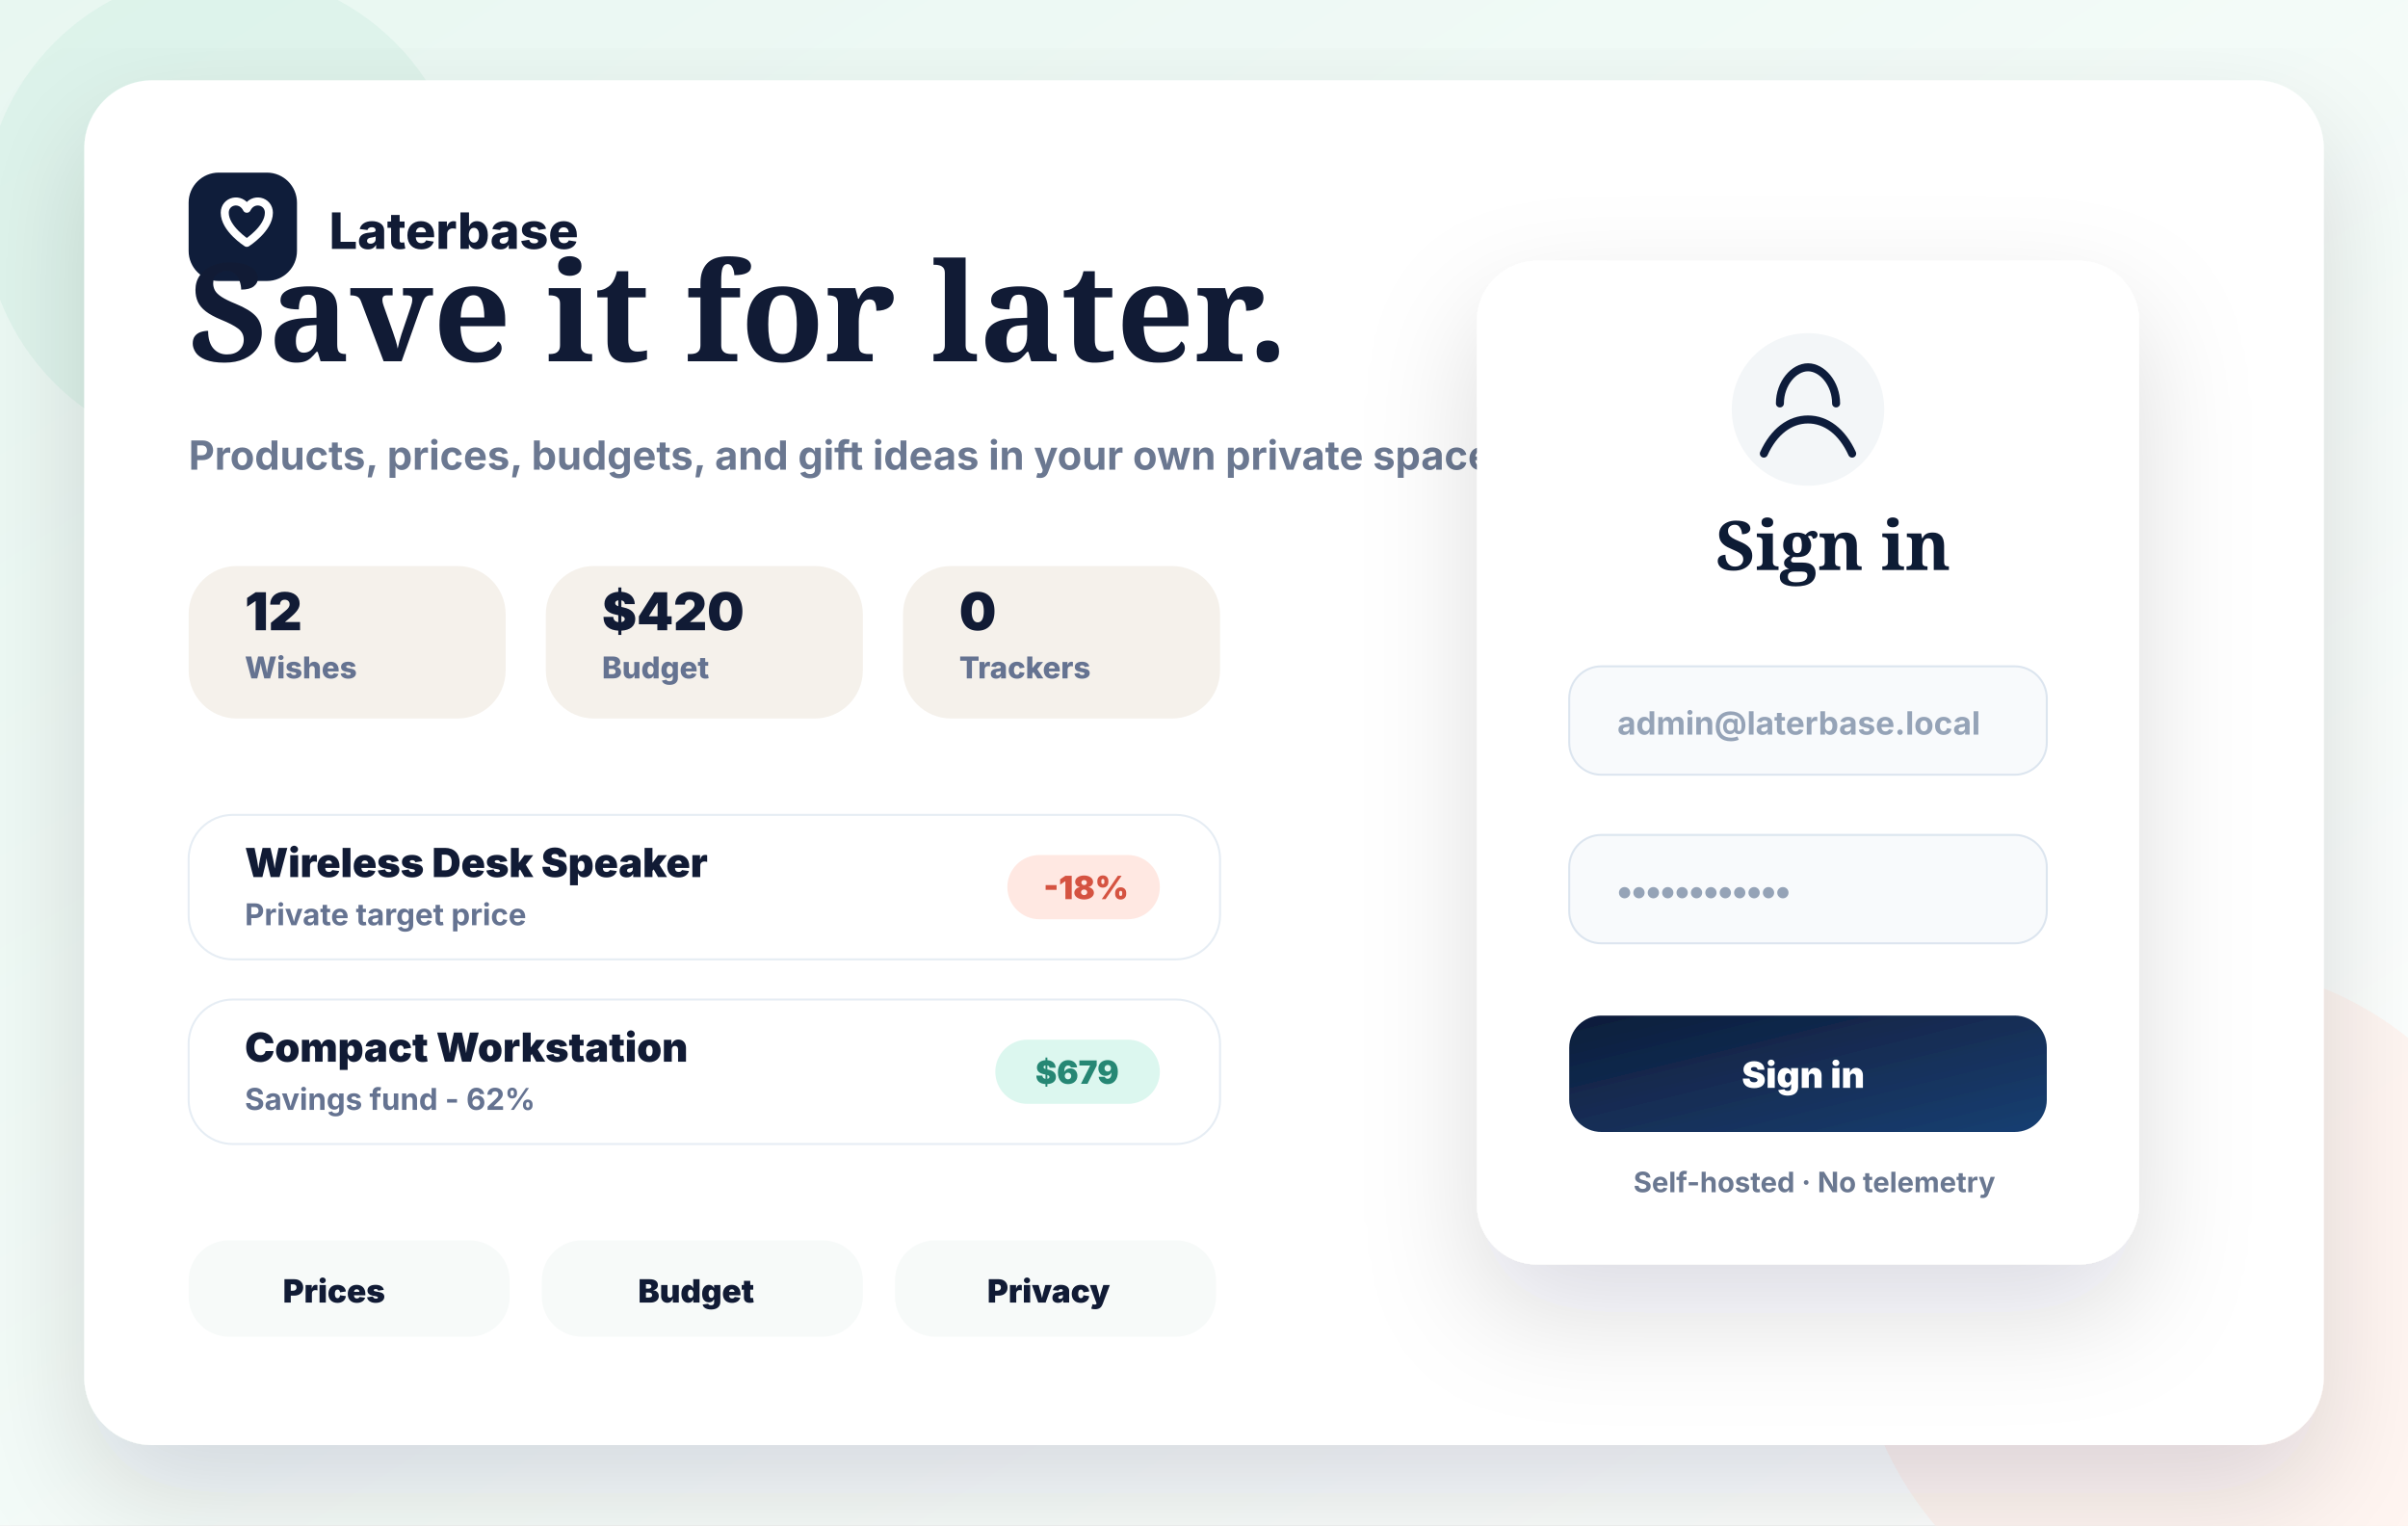
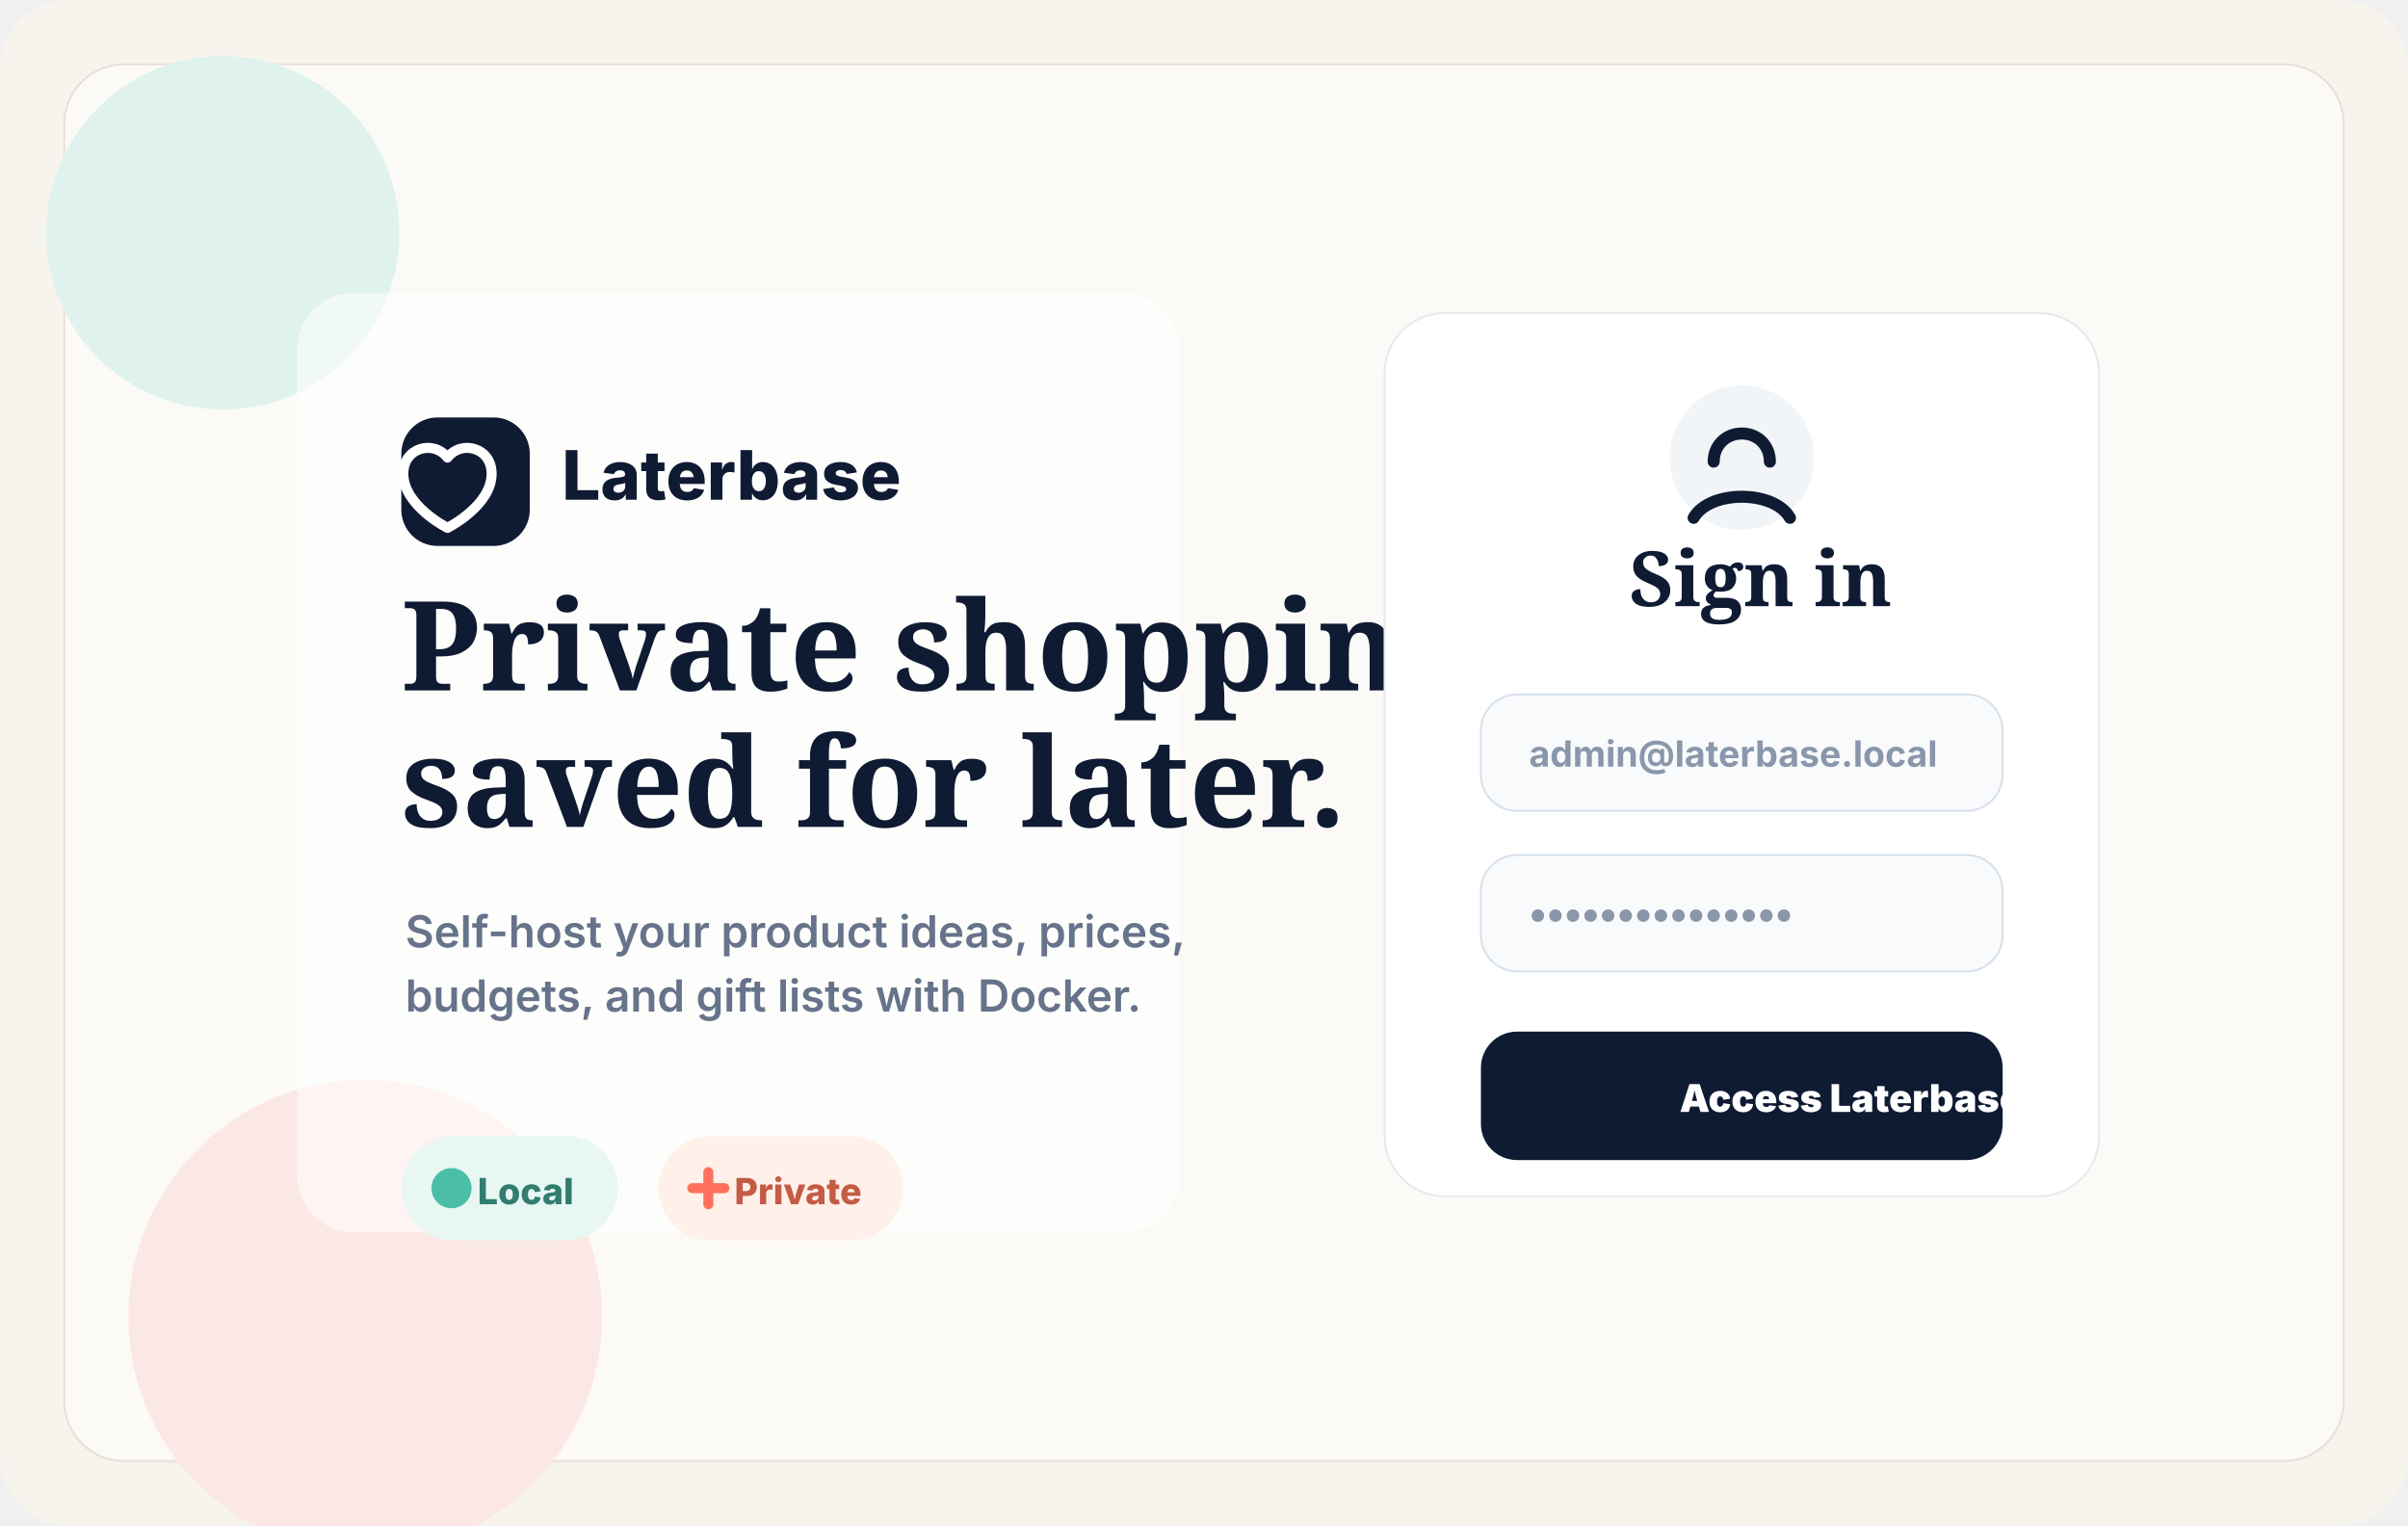
- <svg xmlns="http://www.w3.org/2000/svg" width="1200" height="760" viewBox="0 0 1200 760" role="img" aria-label="Laterbase login screen">
-   <defs>
-     <linearGradient id="mint" x1="0" x2="1" y1="0" y2="1">
-       <stop stop-color="#e8f7f1" />
-       <stop offset="1" stop-color="#ffffff" />
-     </linearGradient>
-     <linearGradient id="navy" x1="0" x2="1" y1="0" y2="1">
-       <stop stop-color="#0f1d3a" />
-       <stop offset="1" stop-color="#173f72" />
-     </linearGradient>
-     <filter id="shadow" x="-20%" y="-20%" width="140%" height="140%">
-       <feDropShadow dx="0" dy="24" stdDeviation="28" flood-color="#0f172a" flood-opacity=".14" />
-     </filter>
-   </defs>
-   <rect width="1200" height="760" fill="url(#mint)" />
-   <circle cx="112" cy="106" r="120" fill="#d9f1e8" opacity=".75" />
-   <circle cx="1094" cy="650" r="170" fill="#fff3ee" opacity=".85" />
-   <rect x="42" y="40" width="1116" height="680" rx="34" fill="#fff" filter="url(#shadow)" />
-   <g transform="translate(94 86)">
-     <rect width="54" height="54" rx="15" fill="#0f1d3a" />
-     <path d="M18 20c0-6 8-8 11-2 3-6 11-4 11 2 0 8-11 15-11 15S18 28 18 20Z" fill="none" stroke="#fff" stroke-width="4" stroke-linecap="round" stroke-linejoin="round" />
-     <text x="70" y="38" font-family="Inter, Arial, sans-serif" font-size="25" font-weight="800" fill="#111b35">Laterbase</text>
-   </g>
-   <g transform="translate(94 180)">
-     <text font-family="Georgia, serif" font-size="68" font-weight="700" fill="#111b35">Save it for later.</text>
-     <text y="54" font-family="Inter, Arial, sans-serif" font-size="20" font-weight="700" fill="#6b7891">Products, prices, budgets, and gift ideas in your own private space.</text>
-     <g transform="translate(0 102)">
-       <rect width="158" height="76" rx="24" fill="#f5f1eb" />
-       <text x="28" y="32" font-family="Inter, Arial, sans-serif" font-size="26" font-weight="900" fill="#111b35">12</text>
-       <text x="28" y="56" font-family="Inter, Arial, sans-serif" font-size="15" font-weight="800" fill="#657391">Wishes</text>
-       <rect x="178" width="158" height="76" rx="24" fill="#f5f1eb" />
-       <text x="206" y="32" font-family="Inter, Arial, sans-serif" font-size="26" font-weight="900" fill="#111b35">$420</text>
-       <text x="206" y="56" font-family="Inter, Arial, sans-serif" font-size="15" font-weight="800" fill="#657391">Budget</text>
-       <rect x="356" width="158" height="76" rx="24" fill="#f5f1eb" />
-       <text x="384" y="32" font-family="Inter, Arial, sans-serif" font-size="26" font-weight="900" fill="#111b35">0</text>
-       <text x="384" y="56" font-family="Inter, Arial, sans-serif" font-size="15" font-weight="800" fill="#657391">Trackers</text>
+ <svg xmlns="http://www.w3.org/2000/svg" width="1200" height="760" viewBox="0 0 1200 760" fill="none">
+   <rect width="1200" height="760" rx="34" fill="#F7F4EE" />
+   <rect x="32" y="32" width="1136" height="696" rx="30" fill="#FBFAF7" stroke="#E7E0D6" />
+   <circle cx="111" cy="116" r="88" fill="#DFF2ED" />
+   <circle cx="182" cy="656" r="118" fill="#FBE7E4" />
+   <g transform="translate(148 146)">
+     <rect width="440" height="468" rx="28" fill="#FFFFFF" fill-opacity="0.55" />
+     <rect x="52" y="62" width="64" height="64" rx="18" fill="#0F1B33" />
+     <path d="M75 82c7-9 22-5 22 8 0 16-22 27-22 27S53 106 53 90c0-13 15-17 22-8Z" stroke="#FFFFFF" stroke-width="5" stroke-linecap="round" stroke-linejoin="round" />
+     <text x="132" y="103" fill="#0F1B33" font-family="Inter, Arial, sans-serif" font-size="34" font-weight="800">Laterbase</text>
+     <text x="52" y="198" fill="#0F1B33" font-family="Georgia, serif" font-size="62" font-weight="700">Private shopping,</text>
+     <text x="52" y="266" fill="#0F1B33" font-family="Georgia, serif" font-size="62" font-weight="700">saved for later.</text>
+     <text x="54" y="326" fill="#66738A" font-family="Inter, Arial, sans-serif" font-size="22" font-weight="600">Self-host your product ideas, prices,</text>
+     <text x="54" y="358" fill="#66738A" font-family="Inter, Arial, sans-serif" font-size="22" font-weight="600">budgets, and gift lists with Docker.</text>
+     <g transform="translate(52 420)">
+       <rect width="108" height="52" rx="26" fill="#E8F7F2" />
+       <text x="38" y="34" fill="#317D70" font-family="Inter, Arial, sans-serif" font-size="18" font-weight="800">Local</text>
+       <circle cx="25" cy="26" r="10" fill="#4ABEA6" />
    </g>
-     <g transform="translate(0 226)" font-family="Inter, Arial, sans-serif">
-       <rect width="514" height="72" rx="22" fill="#fff" stroke="#e6edf4" />
-       <text x="28" y="31" font-size="20" font-weight="900" fill="#111b35">Wireless Desk Speaker</text>
-       <text x="28" y="55" font-size="15" font-weight="700" fill="#657391">Private target price</text>
-       <rect x="408" y="20" width="76" height="32" rx="16" fill="#ffe8e2" />
-       <text x="426" y="42" font-size="16" font-weight="900" fill="#d55341">-18%</text>
-       <rect y="92" width="514" height="72" rx="22" fill="#fff" stroke="#e6edf4" />
-       <text x="28" y="123" font-size="20" font-weight="900" fill="#111b35">Compact Workstation</text>
-       <text x="28" y="147" font-size="15" font-weight="700" fill="#657391">Savings fund - 62%</text>
-       <rect x="402" y="112" width="82" height="32" rx="16" fill="#dcf7ef" />
-       <text x="422" y="134" font-size="16" font-weight="900" fill="#268774">$679</text>
-     </g>
-     <g transform="translate(0 438)" font-family="Inter, Arial, sans-serif" font-size="16" font-weight="900" fill="#111b35">
-       <rect width="160" height="48" rx="20" fill="#f7faf9" />
-       <text x="47" y="31">Prices</text>
-       <rect x="176" width="160" height="48" rx="20" fill="#f7faf9" />
-       <text x="224" y="31">Budget</text>
-       <rect x="352" width="160" height="48" rx="20" fill="#f7faf9" />
-       <text x="398" y="31">Privacy</text>
+     <g transform="translate(180 420)">
+       <rect width="122" height="52" rx="26" fill="#FFF1E9" />
+       <text x="38" y="34" fill="#C45B45" font-family="Inter, Arial, sans-serif" font-size="18" font-weight="800">Private</text>
+       <path d="M25 18v16M17 26h16" stroke="#FF705D" stroke-width="5" stroke-linecap="round" />
    </g>
  </g>
-   <g transform="translate(736 130)" filter="url(#shadow)">
-     <rect width="330" height="500" rx="30" fill="#fff" />
-     <circle cx="165" cy="74" r="38" fill="#f3f6f8" />
-     <path d="M151 71c0-10 7-18 14-18s14 8 14 18M143 96c5-11 13-17 22-17s17 6 22 17" fill="none" stroke="#0f1d3a" stroke-width="4" stroke-linecap="round" />
-     <text x="119" y="154" font-family="Georgia, serif" font-size="34" font-weight="700" fill="#111b35">Sign in</text>
-     <rect x="46" y="202" width="238" height="54" rx="16" fill="#f8fafc" stroke="#dce5ef" />
-     <text x="70" y="236" font-family="Inter, Arial, sans-serif" font-size="16" font-weight="700" fill="#95a3b7">admin@laterbase.local</text>
-     <rect x="46" y="286" width="238" height="54" rx="16" fill="#f8fafc" stroke="#dce5ef" />
-     <text x="70" y="320" font-family="Inter, Arial, sans-serif" font-size="18" font-weight="900" fill="#95a3b7">••••••••••••</text>
-     <rect x="46" y="376" width="238" height="58" rx="16" fill="url(#navy)" />
-     <text x="132" y="412" font-family="Inter, Arial, sans-serif" font-size="18" font-weight="900" fill="#fff">Sign in</text>
-     <text x="78" y="464" font-family="Inter, Arial, sans-serif" font-size="14" font-weight="700" fill="#6b7891">Self-hosted · No telemetry</text>
+   <g transform="translate(690 156)">
+     <rect width="356" height="440" rx="30" fill="#FFFFFF" stroke="#E6EAF0" />
+     <circle cx="178" cy="72" r="36" fill="#F2F5F8" />
+     <path d="M164 74c0-8 6-14 14-14s14 6 14 14M154 102c8-14 40-14 48 0" stroke="#0F1B33" stroke-width="6" stroke-linecap="round" />
+     <text x="122" y="146" fill="#0F1B33" font-family="Georgia, serif" font-size="38" font-weight="700">Sign in</text>
+     <rect x="48" y="190" width="260" height="58" rx="18" fill="#F8FAFC" stroke="#D8E1EC" />
+     <text x="72" y="226" fill="#8A97AB" font-family="Inter, Arial, sans-serif" font-size="18" font-weight="700">admin@laterbase.local</text>
+     <rect x="48" y="270" width="260" height="58" rx="18" fill="#F8FAFC" stroke="#D8E1EC" />
+     <text x="72" y="306" fill="#8A97AB" font-family="Inter, Arial, sans-serif" font-size="20" font-weight="800">•••••••••••••••</text>
+     <rect x="48" y="358" width="260" height="64" rx="18" fill="#0F1B33" />
+     <text x="147" y="398" fill="#FFFFFF" font-family="Inter, Arial, sans-serif" font-size="19" font-weight="900">Access Laterbase</text>
  </g>
</svg>
